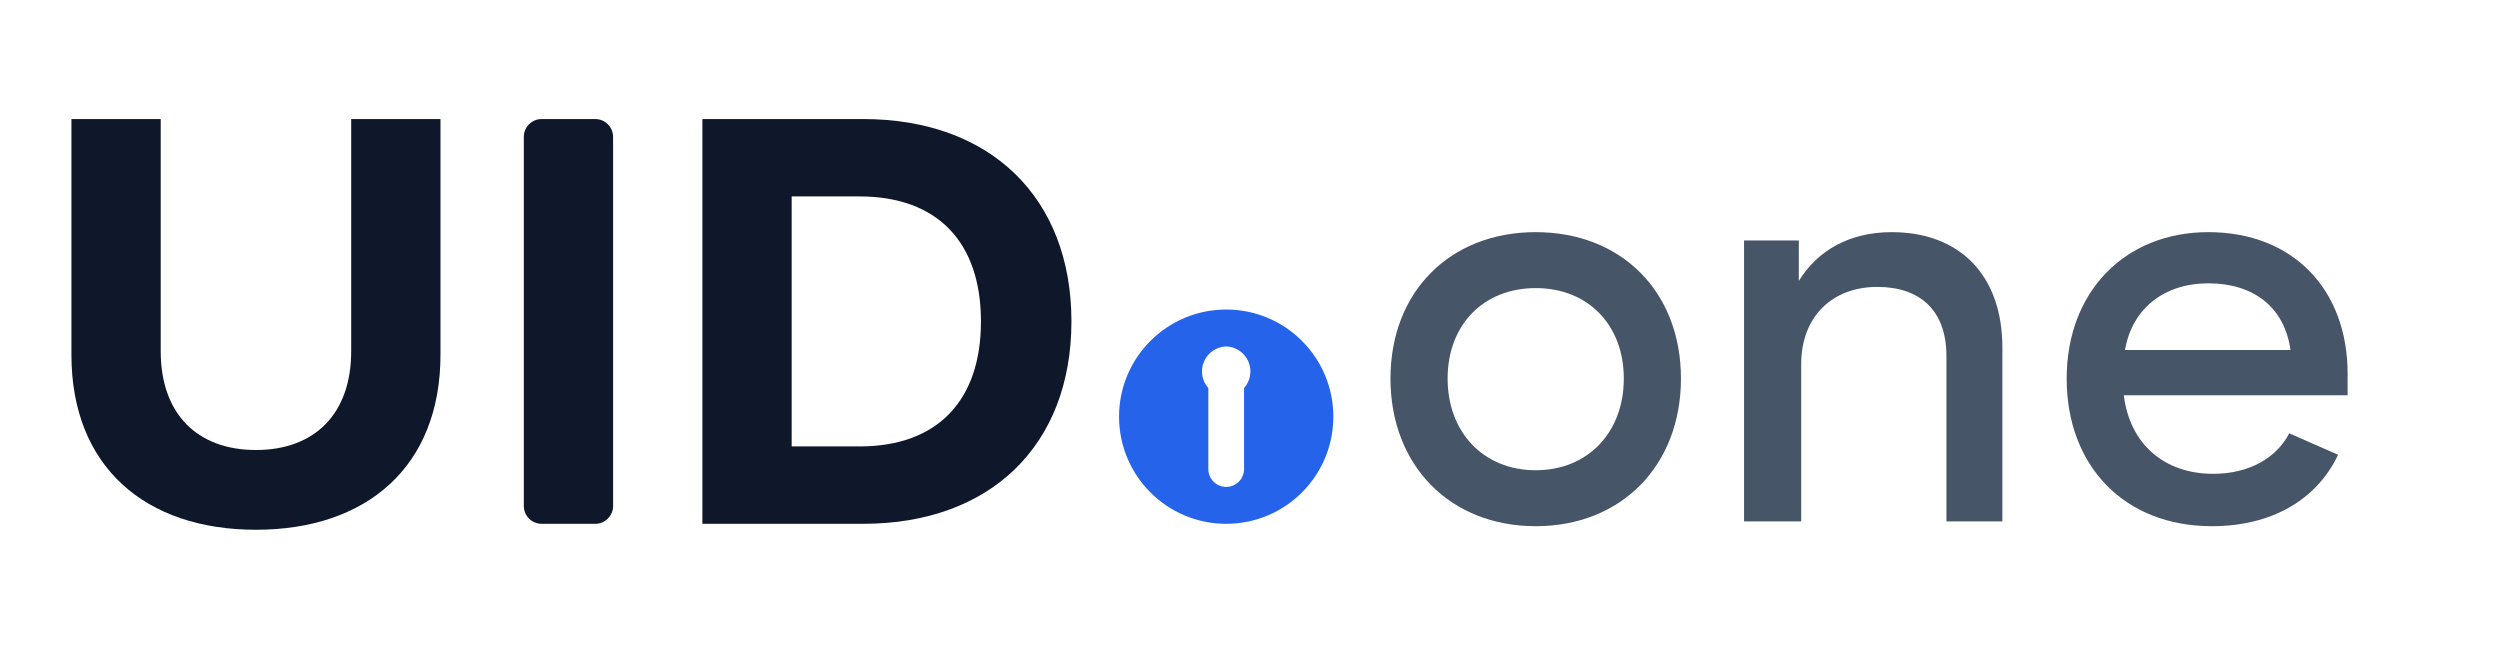
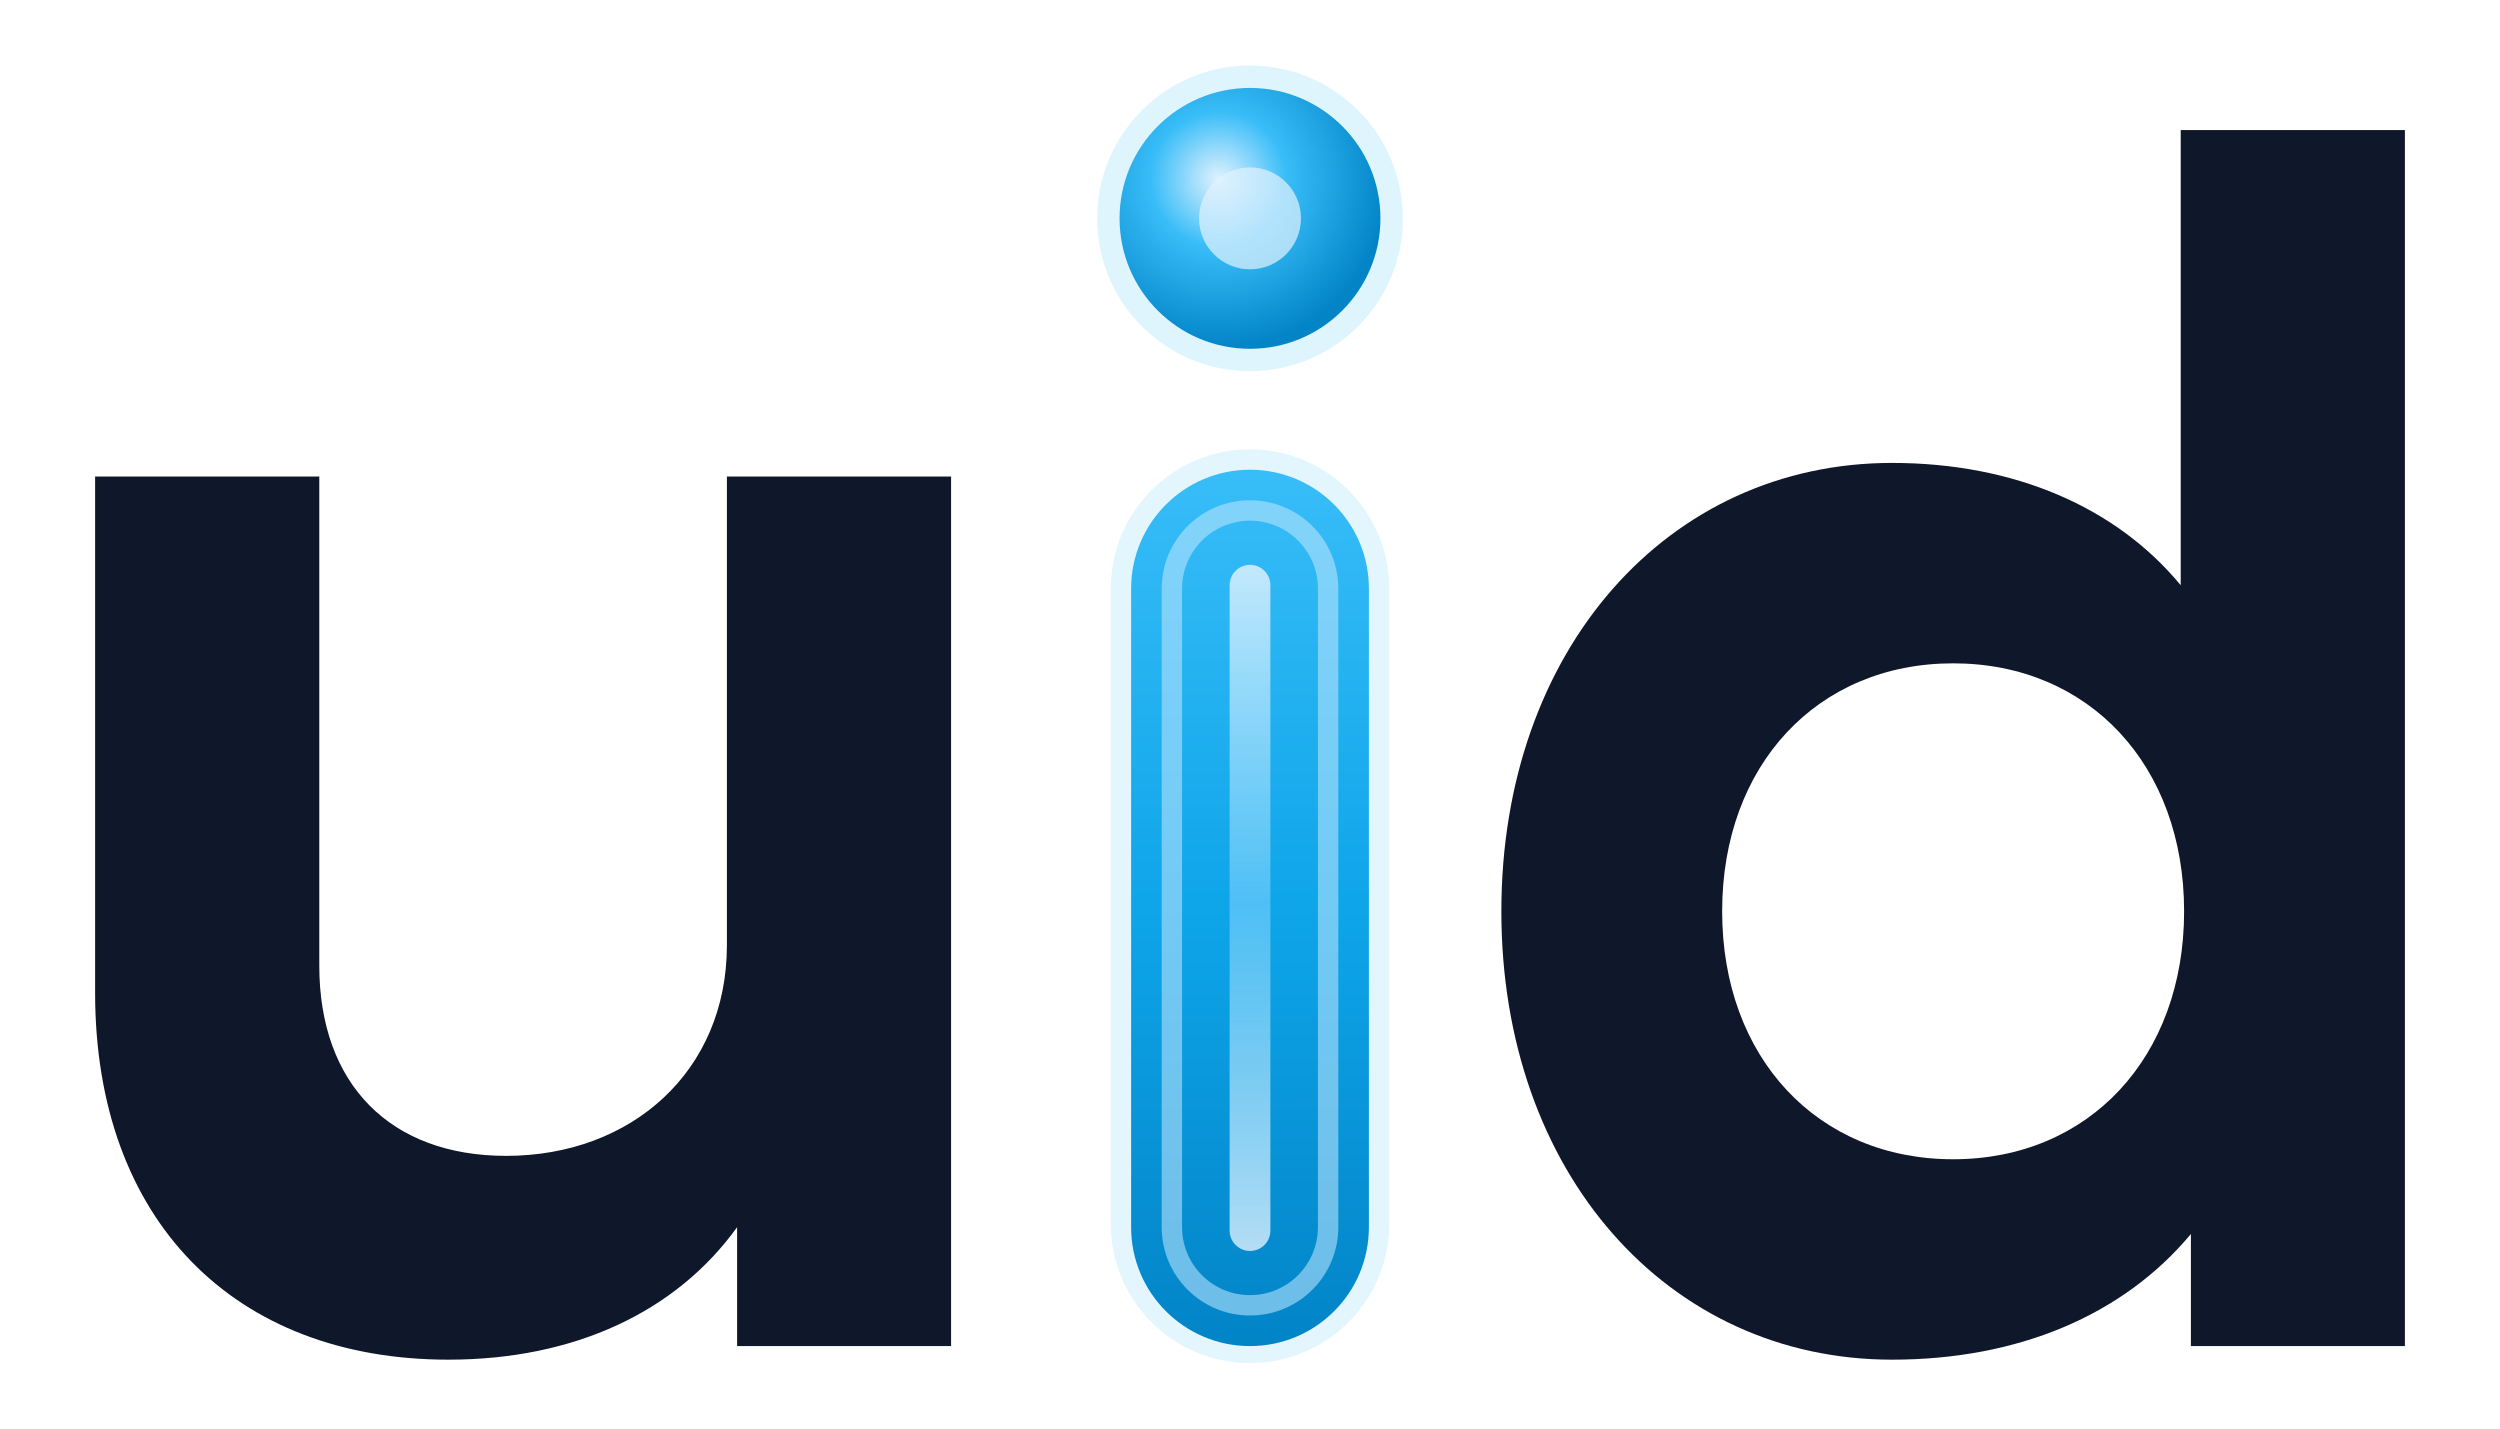
- <svg xmlns="http://www.w3.org/2000/svg" viewBox="0 0 210 56" width="210" height="56" fill="none">
-   <g fill="#0F172A">
-     <path d="M6 10H13.5V29.5C13.5 34.8 16.6 37.8 21.5 37.8C26.4 37.8 29.5 34.8 29.5 29.5V10H37V29.8C37 39.2 30.8 44.5 21.5 44.5C12.2 44.5 6 39.2 6 29.8V10Z" />
-     <rect x="44" y="10" width="7.5" height="34" rx="1.5" />
-     <path fill-rule="evenodd" d="M59 10H72.5C83.2 10 90 16.6 90 27C90 37.4 83.2 44 72.5 44H59V10ZM66.5 16.5V37.5H72.2C78.8 37.5 82.4 33.6 82.4 27C82.4 20.4 78.8 16.5 72.2 16.5H66.5Z" />
+ <svg xmlns="http://www.w3.org/2000/svg" viewBox="0 0 368 210" width="112" height="64" fill="none">
+   <defs>
+     <linearGradient id="uid-cyan-pillar" x1="184" y1="69" x2="184" y2="198" gradientUnits="userSpaceOnUse">
+       <stop offset="0%" stop-color="#38BDF8" />
+       <stop offset="50%" stop-color="#0EA5E9" />
+       <stop offset="100%" stop-color="#0284C7" />
+     </linearGradient>
+     <radialGradient id="uid-cyan-orb" cx="38%" cy="35%" r="65%">
+       <stop offset="0%" stop-color="#E0F2FE" />
+       <stop offset="40%" stop-color="#38BDF8" />
+       <stop offset="100%" stop-color="#0284C7" />
+     </radialGradient>
+     <linearGradient id="uid-fiber-core" x1="184" y1="80" x2="184" y2="186" gradientUnits="userSpaceOnUse">
+       <stop offset="0%" stop-color="#E0F2FE" stop-opacity="0.88" />
+       <stop offset="50%" stop-color="#7DD3FC" stop-opacity="0.58" />
+       <stop offset="100%" stop-color="#E0F2FE" stop-opacity="0.82" />
+     </linearGradient>
+   </defs>
+   <g fill="#0F172A" fill-rule="evenodd">
+     <path d="M 14 70 H 47 V 142 C 47 159.5 57.5 170 74.5 170 C 93 170 107 157.5 107 139 V 70 H 140 V 198 H 108.5 V 180.5 C 99.5 193 84.5 200 66 200 C 34.5 200 14 179.5 14 146 V 70 Z" />
+     <path d="M 321 19 H 354 V 198 H 322.5 V 181.5 C 312.5 193.5 297 200 278.5 200 C 245.5 200 221 172.5 221 134 C 221 95.5 245.5 68 278.5 68 C 296.5 68 311.5 74.5 321 86 V 19 Z M 287.5 97.5 C 267.5 97.5 253.5 112.5 253.5 134 C 253.5 155.5 267.5 170.5 287.5 170.5 C 307.5 170.5 321.5 155.5 321.5 134 C 321.5 112.5 307.5 97.5 287.5 97.5 Z" />
  </g>
-   <path fill="#2563EB" fill-rule="evenodd" d="M103 26A9 9 0 1 1 103 44A9 9 0 0 1 103 26ZM103 29.1A2.1 2.1 0 0 0 101.5 32.6V39.4A1.5 1.5 0 0 0 104.5 39.4V32.6A2.1 2.1 0 0 0 103 29.1Z" />
-   <g fill="#475569">
-     <path fill-rule="evenodd" d="M129 19.5C136.2 19.5 141.2 24.5 141.2 31.8C141.2 39.1 136.2 44.2 129 44.2C121.8 44.2 116.8 39.1 116.8 31.8C116.8 24.5 121.8 19.5 129 19.5ZM129 24.2C124.6 24.2 121.6 27.3 121.6 31.8C121.6 36.3 124.6 39.5 129 39.5C133.4 39.5 136.4 36.3 136.4 31.8C136.4 27.3 133.4 24.2 129 24.2Z" />
-     <path d="M146.5 20.2H151.1V23.6C152.7 21 155.4 19.5 158.9 19.5C164.6 19.5 168.2 23.1 168.2 29.2V43.8H163.5V29.9C163.5 26.1 161.3 24.1 157.7 24.1C153.9 24.1 151.3 26.6 151.3 30.6V43.8H146.5V20.2Z" />
-     <path fill-rule="evenodd" d="M185.5 19.5C192.6 19.5 197.2 24.3 197.2 31.4V33.2H178.4C178.9 37.3 181.8 39.8 185.9 39.8C188.9 39.8 191.2 38.5 192.3 36.4L196.4 38.2C194.6 42 190.8 44.2 185.8 44.2C178.4 44.2 173.6 39.1 173.6 31.8C173.6 24.5 178.5 19.5 185.5 19.5ZM178.5 29.4H192.4C191.9 25.8 189.3 23.8 185.5 23.8C181.8 23.8 179.1 25.9 178.5 29.4Z" />
+   <g>
+     <circle cx="184" cy="32" r="22.5" fill="#38BDF8" fill-opacity="0.16" />
+     <rect x="163.5" y="66" width="41" height="134.5" rx="20.5" fill="#38BDF8" fill-opacity="0.14" />
+     <circle cx="184" cy="32" r="19.2" fill="url(#uid-cyan-orb)" />
+     <circle cx="184" cy="32" r="7.5" fill="#E0F2FE" fill-opacity="0.72" />
+     <rect x="166.5" y="69" width="35" height="129" rx="17.5" fill="url(#uid-cyan-pillar)" />
+     <rect x="172.5" y="75" width="23" height="117" rx="11.5" stroke="#BAE6FD" stroke-opacity="0.58" stroke-width="3" />
+     <rect x="181" y="83" width="6" height="101" rx="3" fill="url(#uid-fiber-core)" />
  </g>
</svg>
